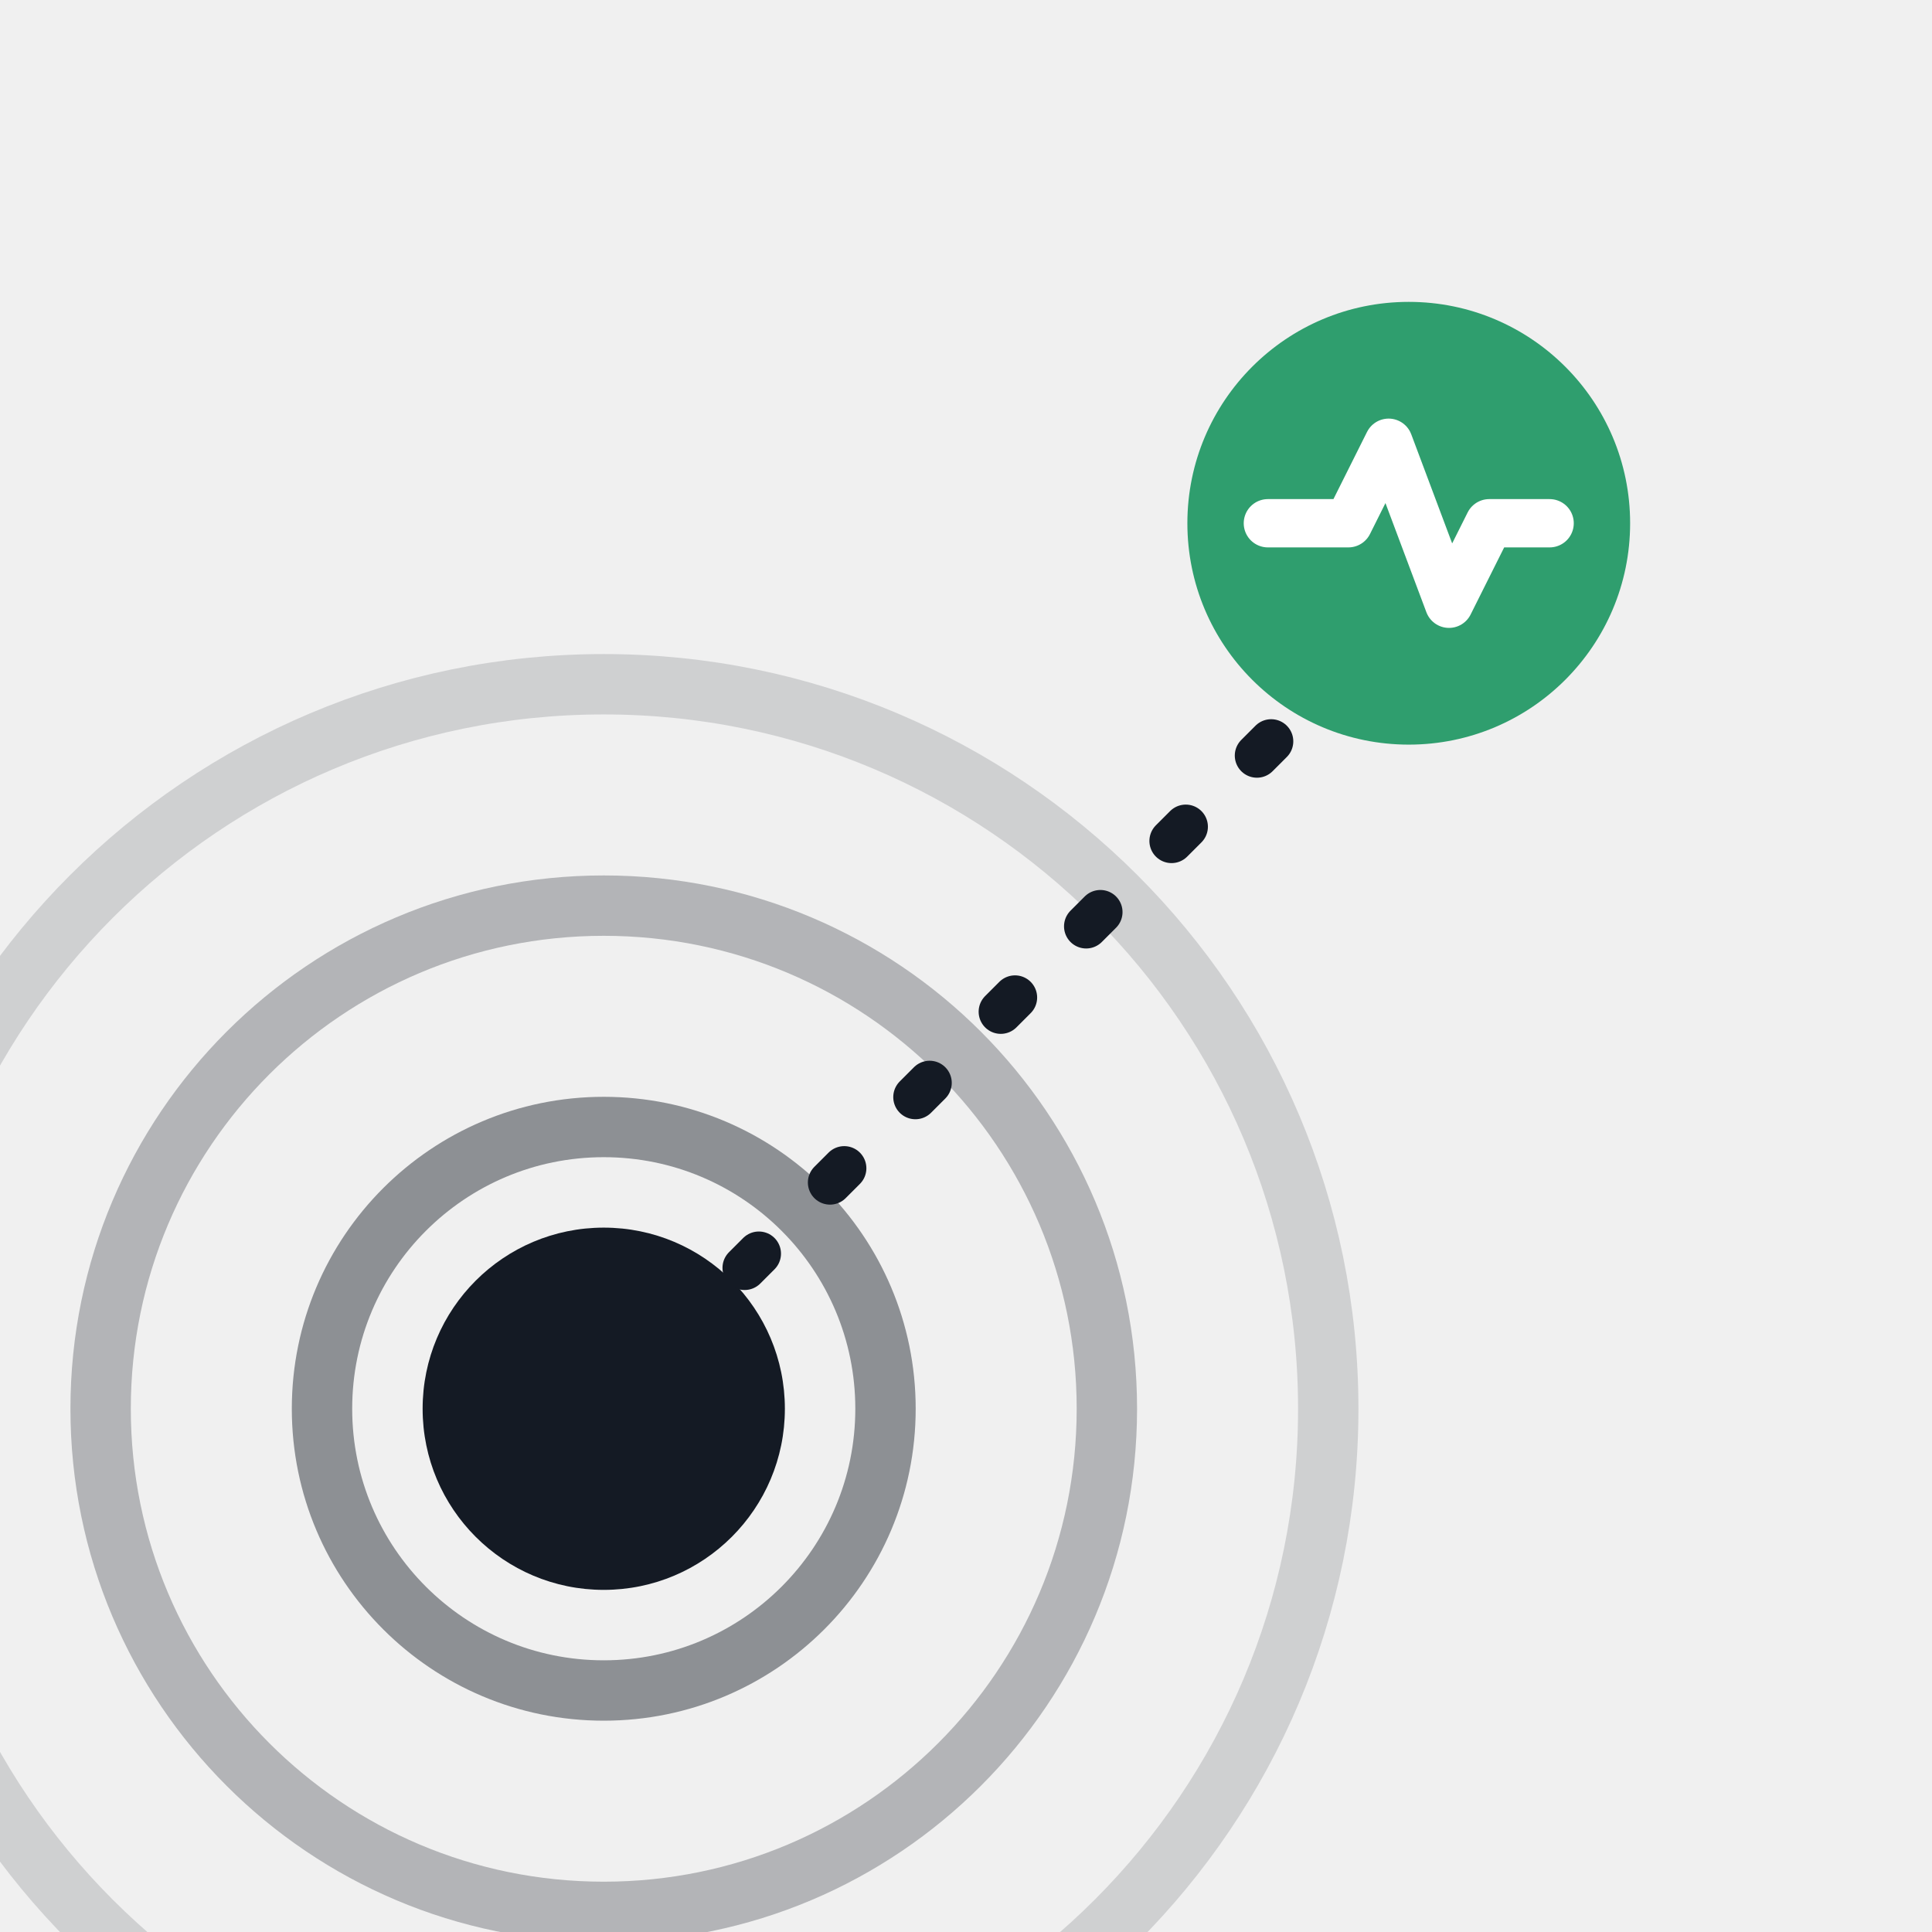
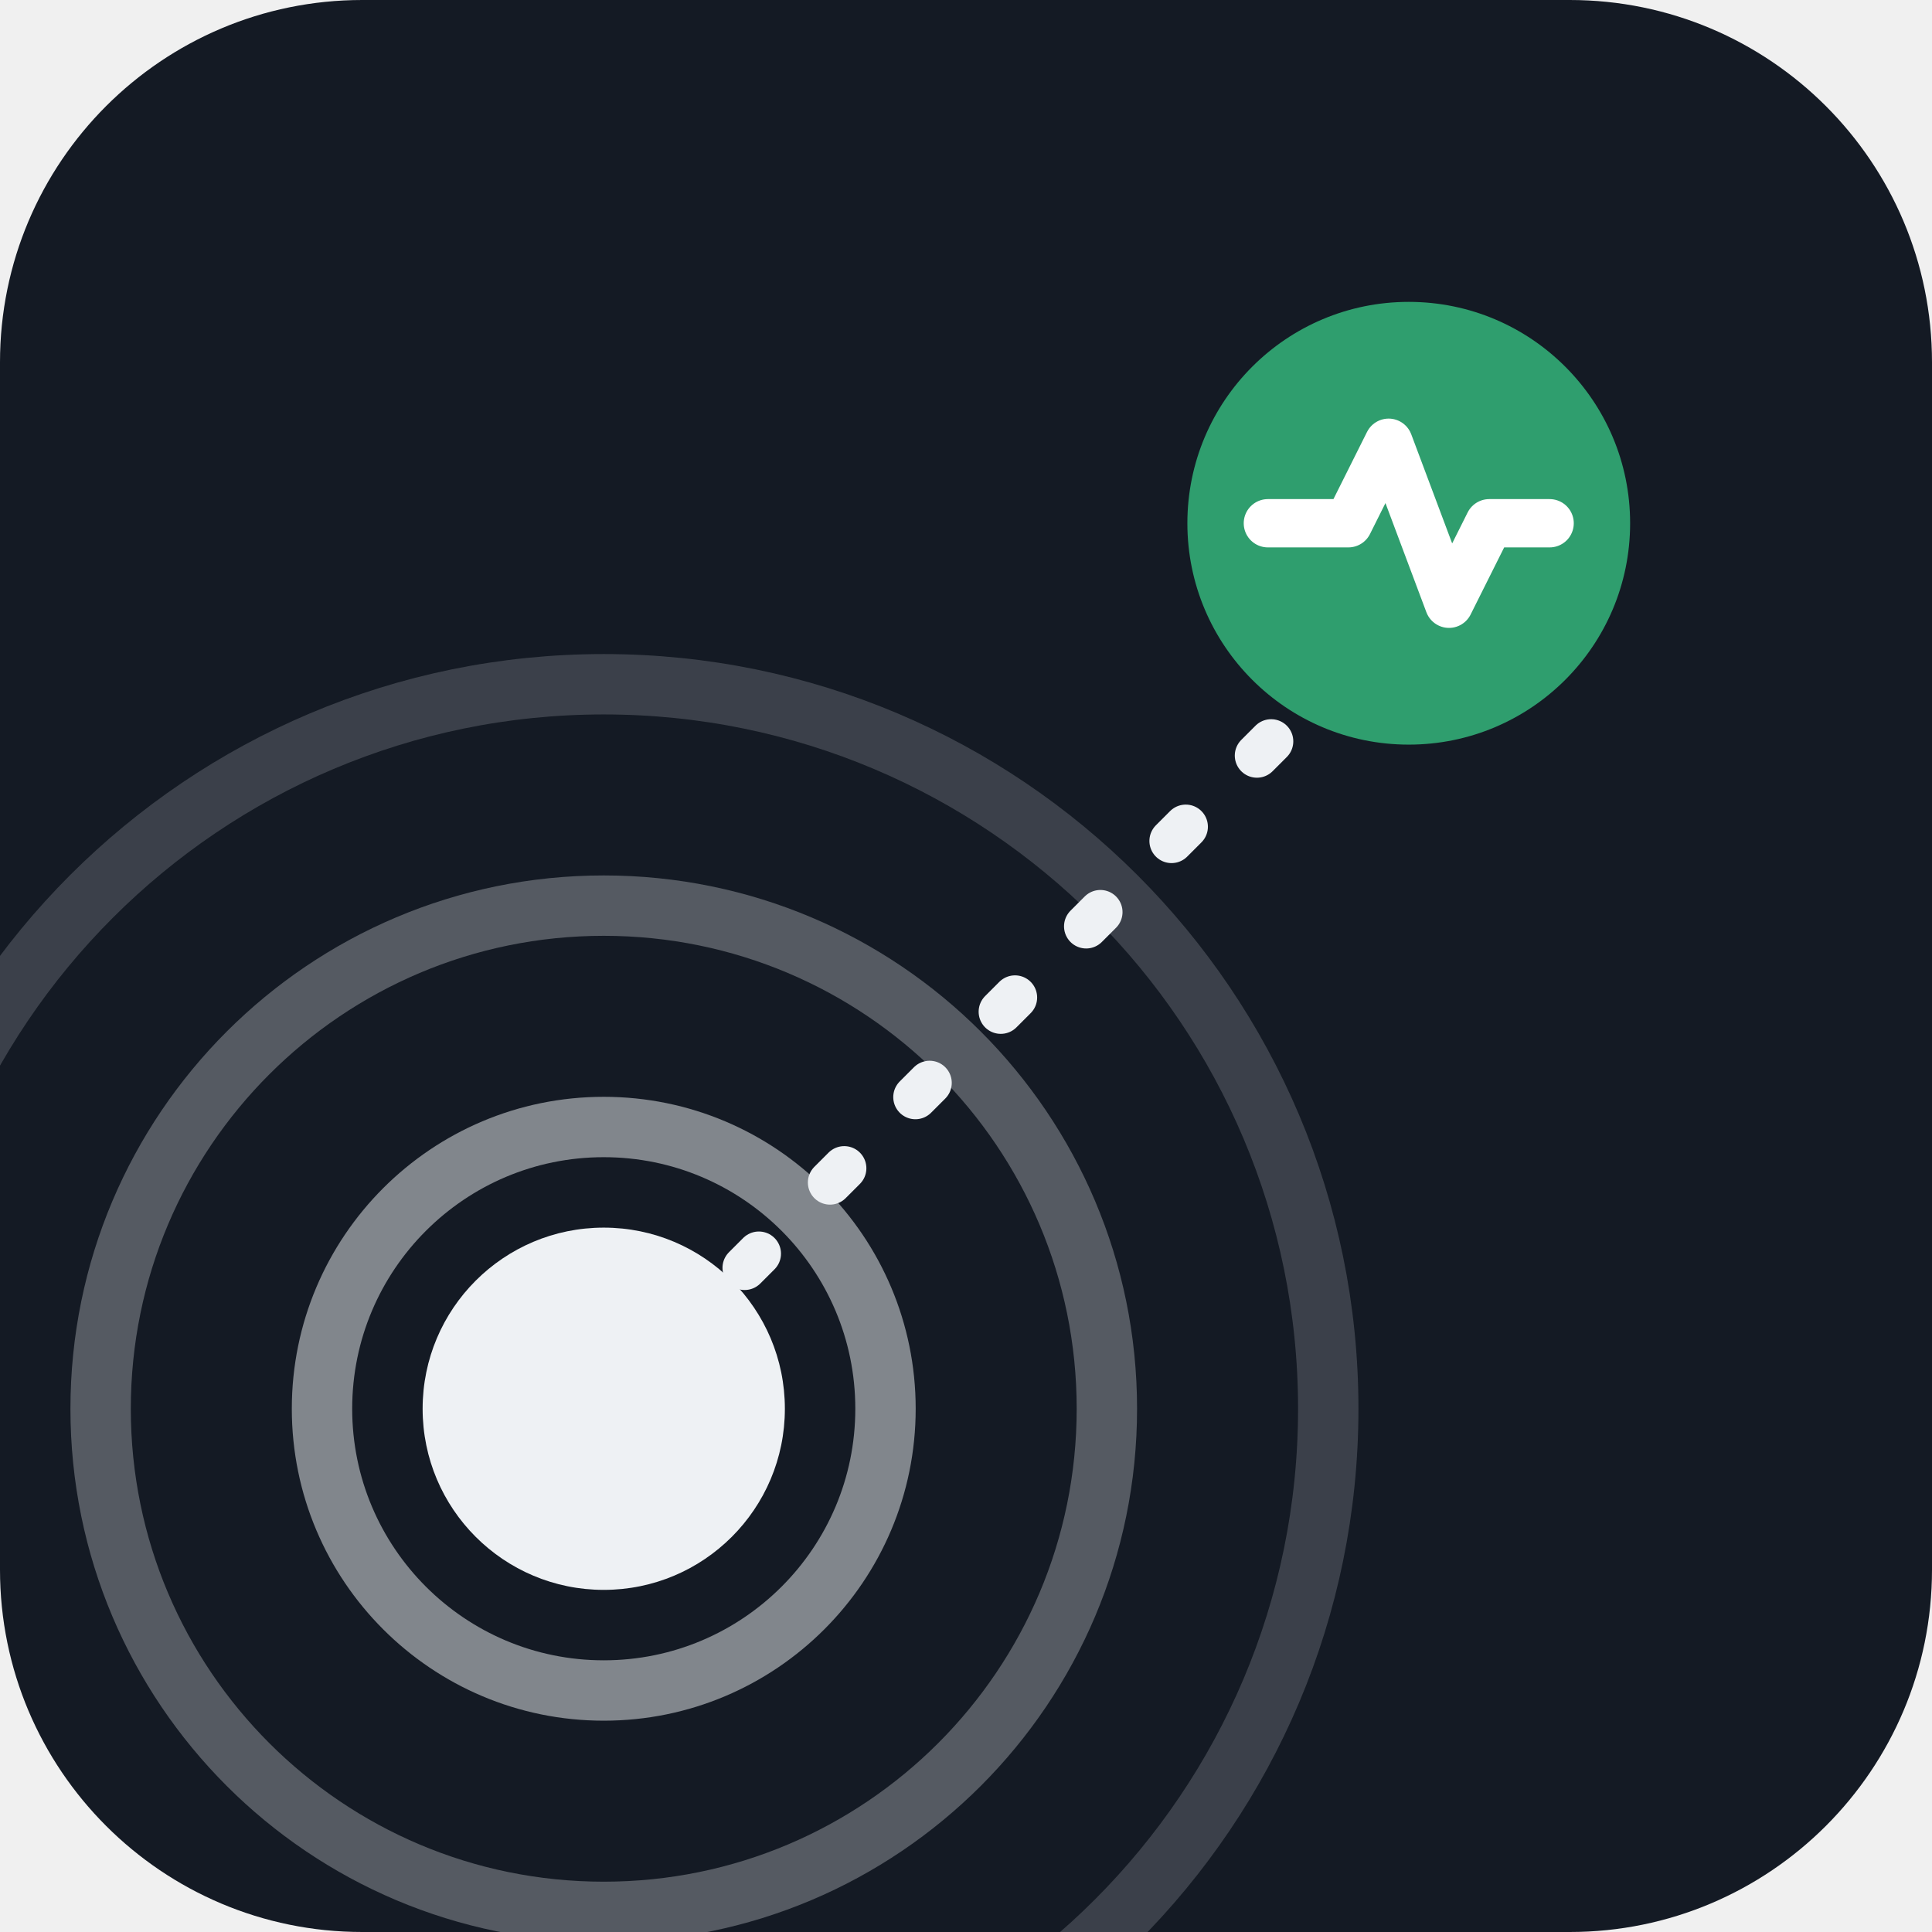
<svg xmlns="http://www.w3.org/2000/svg" viewBox="0 0 96 96">
-   <circle cx="30" cy="70" r="36" stroke="#141a24" stroke-width="3" opacity=".15" fill="none" />
-   <circle cx="30" cy="70" r="25" stroke="#141a24" stroke-width="3" opacity=".28" fill="none" />
-   <circle cx="30" cy="70" r="14" stroke="#141a24" stroke-width="3" opacity=".45" fill="none" />
-   <circle cx="30" cy="70" r="9" fill="#141a24" />
-   <line x1="37" y1="63" x2="64" y2="36" stroke="#141a24" stroke-width="2.2" stroke-dasharray="1 5" stroke-linecap="round" />
-   <circle cx="70" cy="26" r="11" fill="#2f9e6e" />
-   <path d="M63 26 H67 L69 22 L72 30 L74 26 H77" stroke="#ffffff" stroke-width="2.4" stroke-linecap="round" stroke-linejoin="round" fill="none" />
+   <defs>
+     <clipPath id="chip-4thealth">
+       <rect x="0" y="0" width="96" height="96" rx="18" />
+     </clipPath>
+   </defs>
+   <rect width="96" height="96" rx="18" fill="#141a24" />
+   <g clip-path="url(#chip-4thealth)">
+     <circle cx="30" cy="70" r="36" stroke="#eef1f4" stroke-width="3" opacity=".18" fill="none" />
+     <circle cx="30" cy="70" r="25" stroke="#eef1f4" stroke-width="3" opacity=".3" fill="none" />
+     <circle cx="30" cy="70" r="14" stroke="#eef1f4" stroke-width="3" opacity=".5" fill="none" />
+     <circle cx="30" cy="70" r="9" fill="#eef1f4" />
+     <line x1="37" y1="63" x2="64" y2="36" stroke="#eef1f4" stroke-width="2.2" stroke-dasharray="1 5" stroke-linecap="round" />
+     <circle cx="70" cy="26" r="11" fill="#2f9e6e" />
+     <path d="M63 26 H67 L69 22 L72 30 L74 26 H77" stroke="#ffffff" stroke-width="2.4" stroke-linecap="round" stroke-linejoin="round" fill="none" />
+   </g>
</svg>
